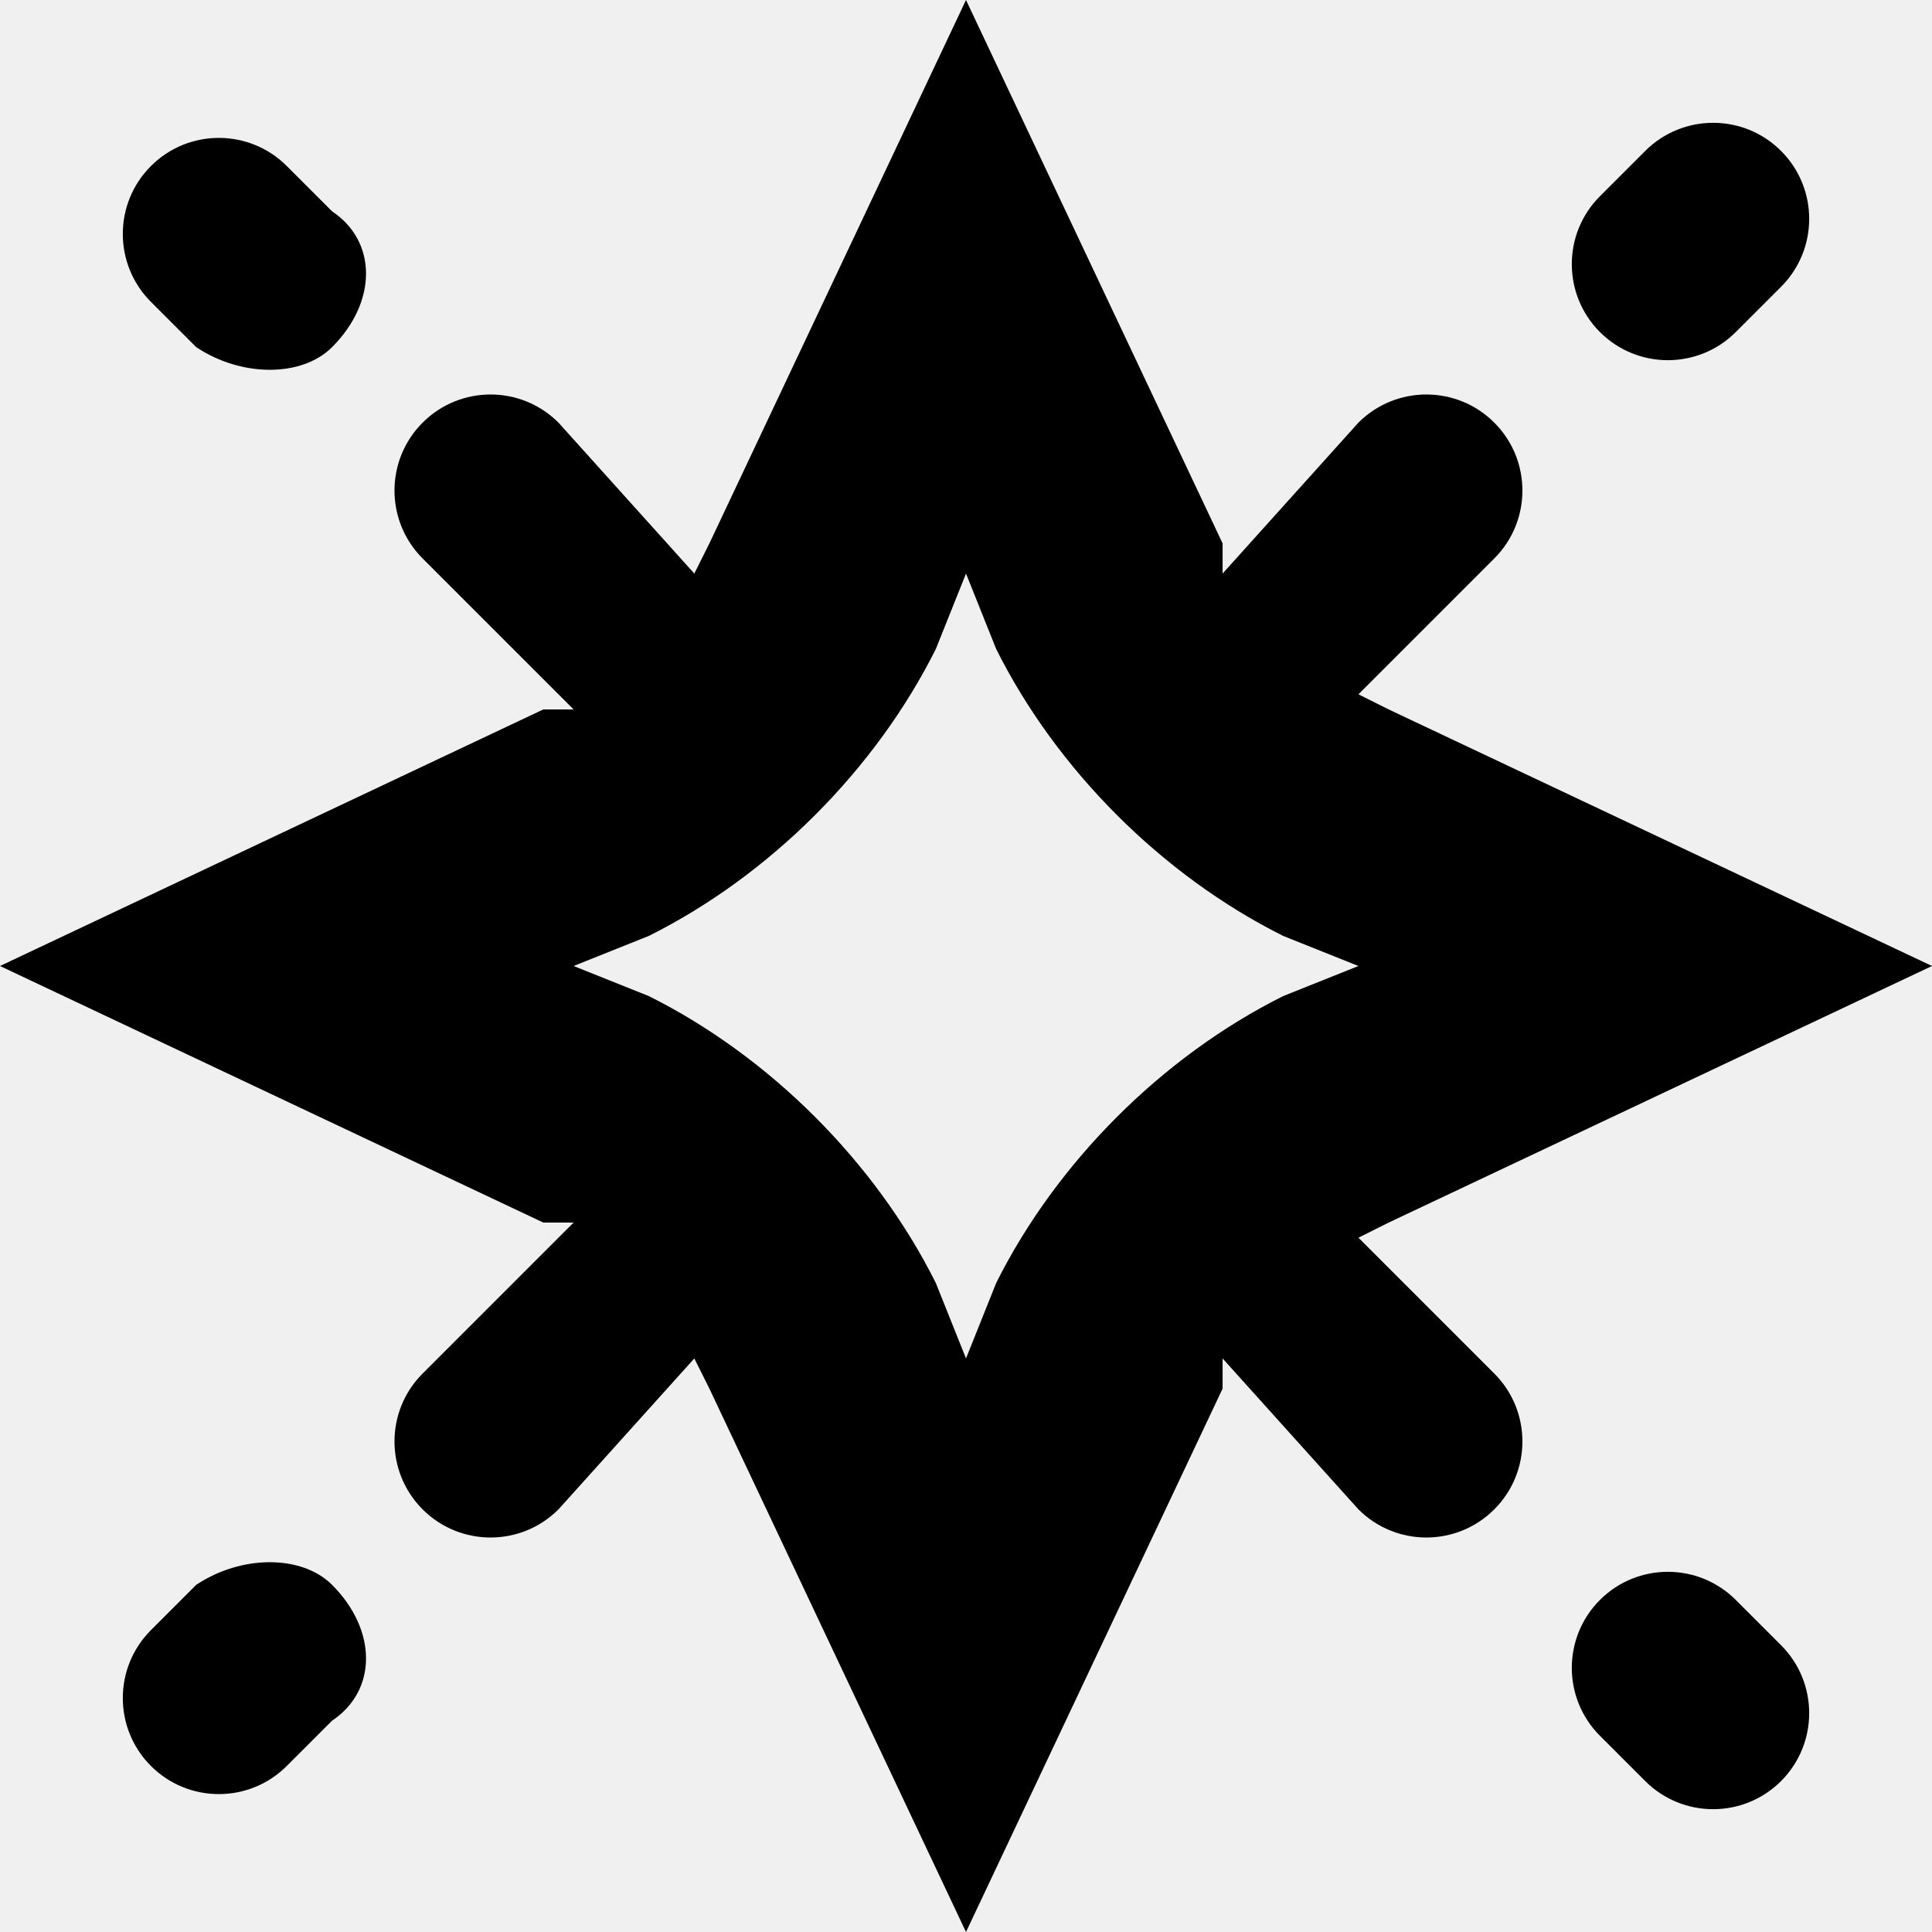
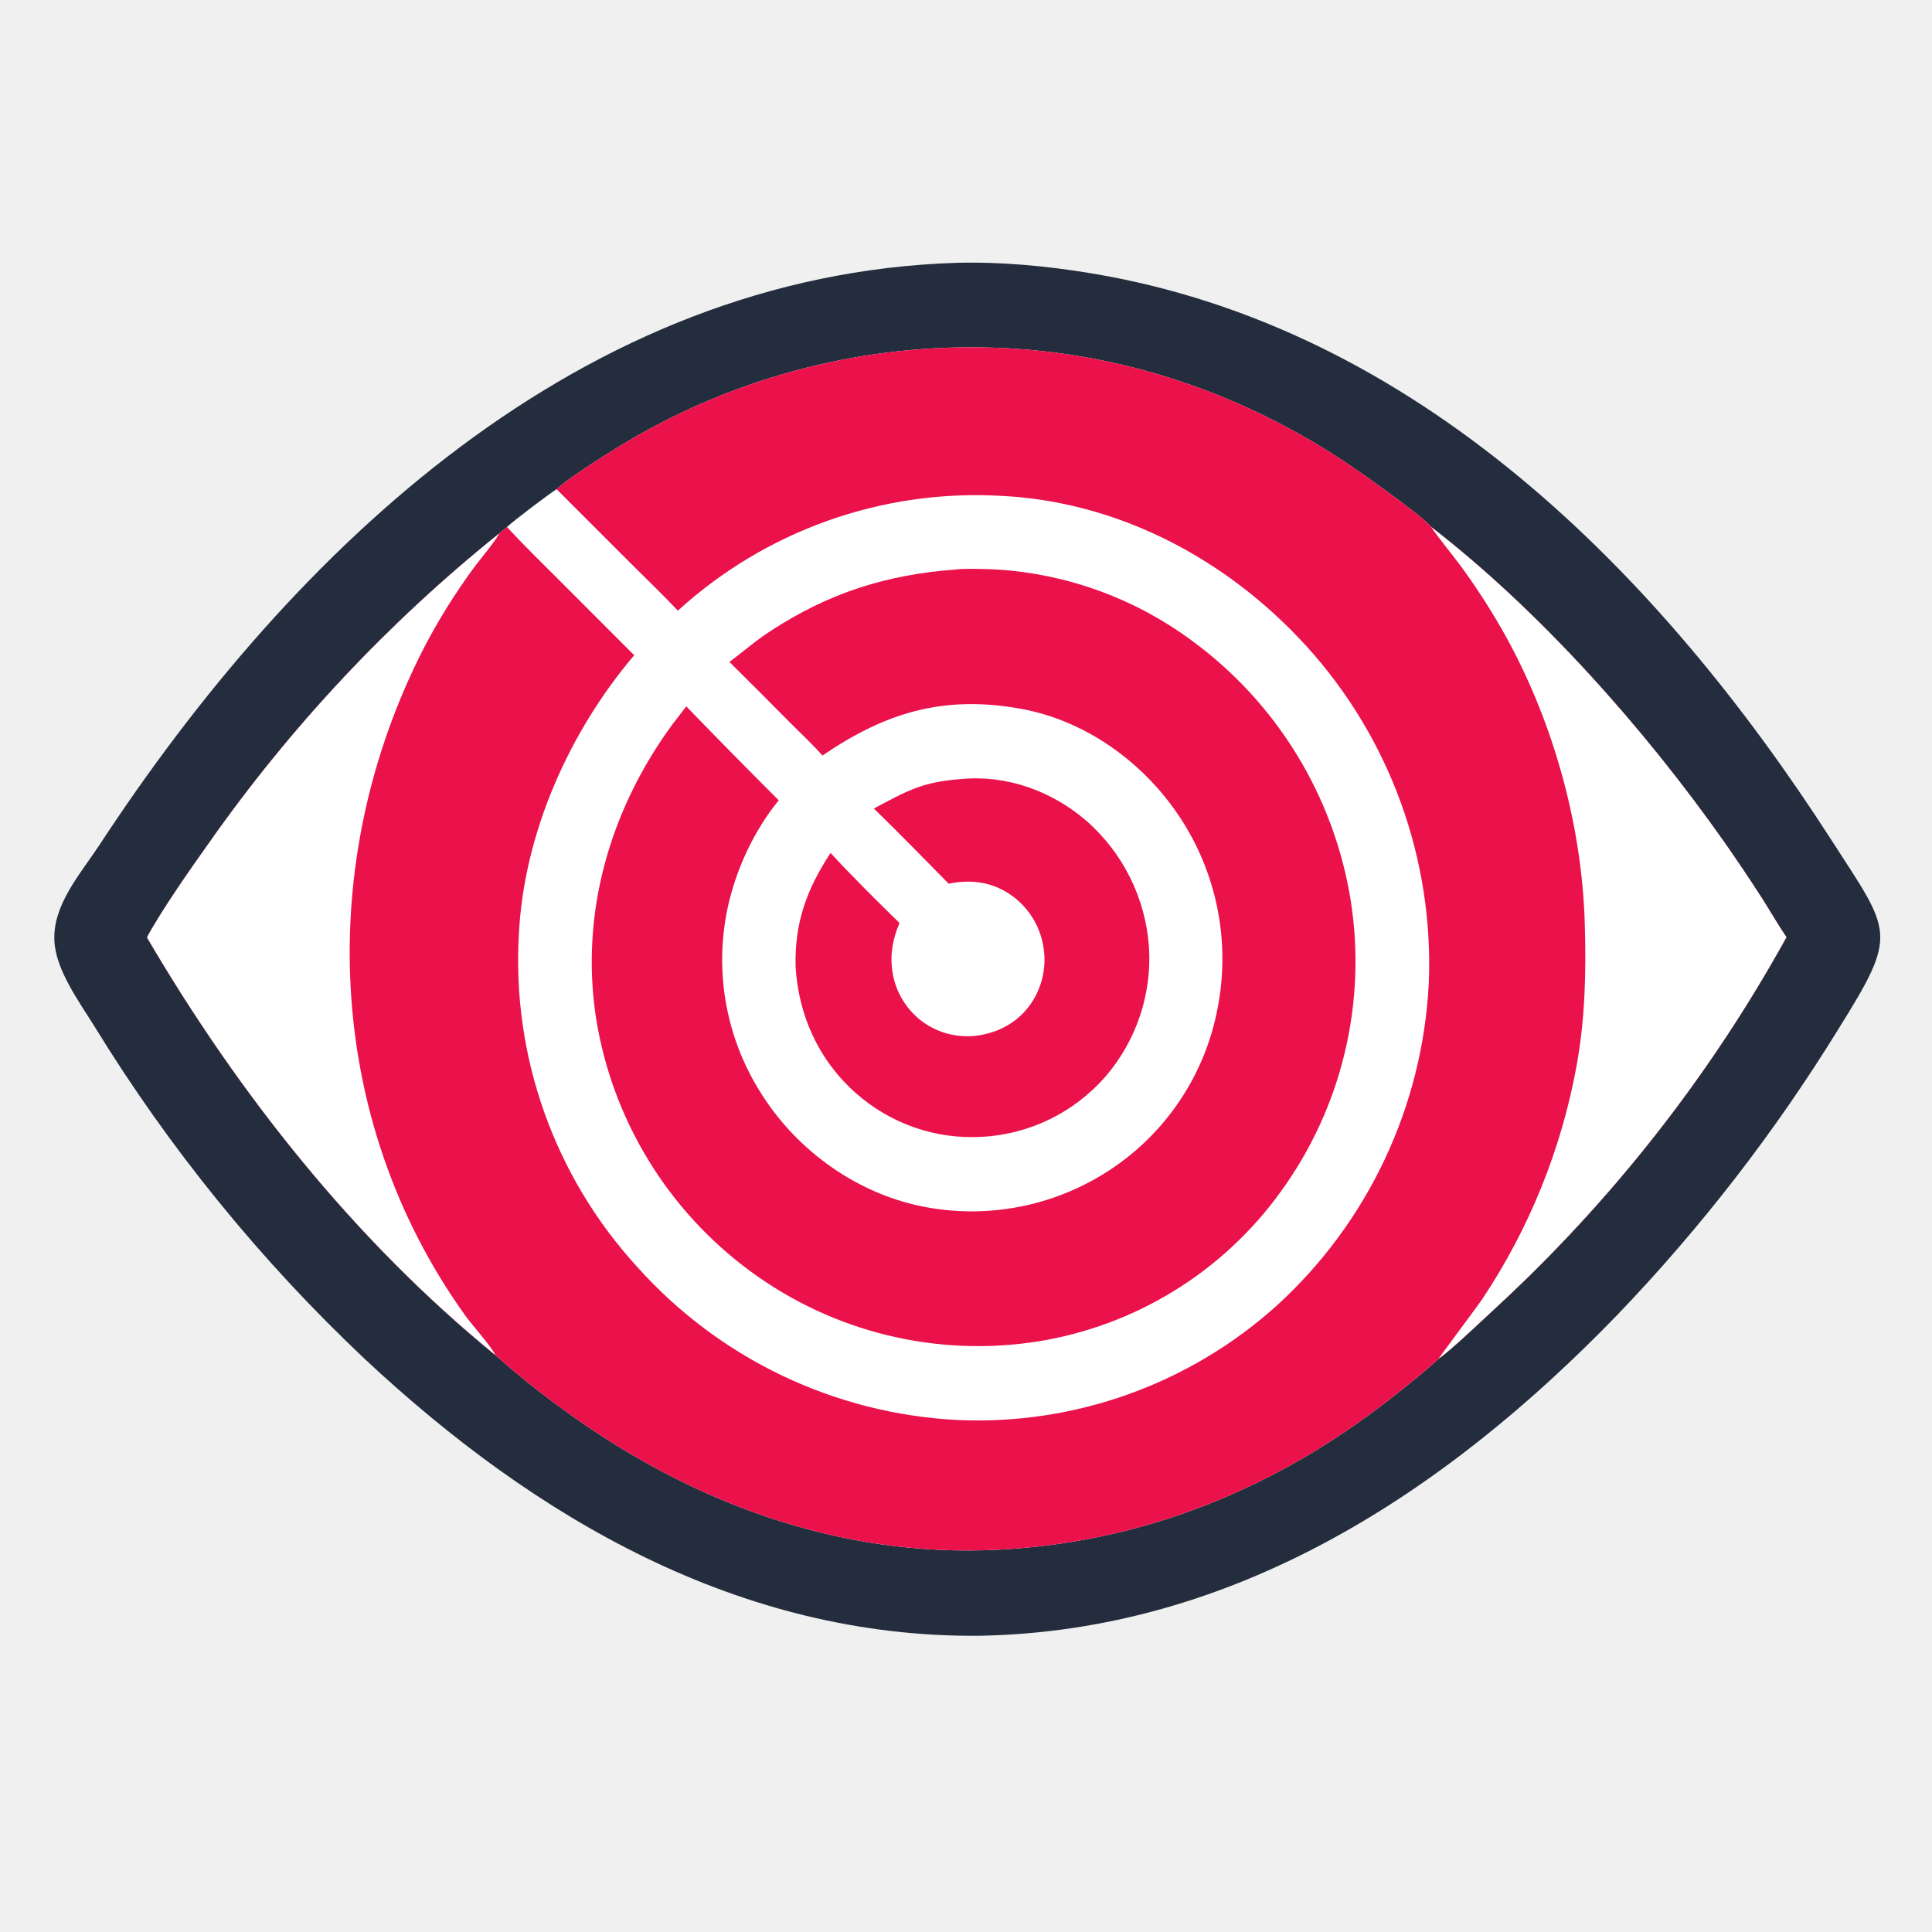
- <svg xmlns="http://www.w3.org/2000/svg" viewBox="0 0 128 128">
-   <path fill-rule="evenodd" d="M81 36 64 0 47 36l-1 2-9-10a6 6 0 0 0-9 9l10 10h-2L0 64l36 17h2L28 91a6 6 0 1 0 9 9l9-10 1 2 17 36 17-36v-2l9 10a6 6 0 1 0 9-9l-9-9 2-1 36-17-36-17-2-1 9-9a6 6 0 1 0-9-9l-9 10v-2Zm-17 2-2 5c-4 8-11 15-19 19l-5 2 5 2c8 4 15 11 19 19l2 5 2-5c4-8 11-15 19-19l5-2-5-2c-8-4-15-11-19-19l-2-5Z" clip-rule="evenodd" />
-   <path d="M118 19a6 6 0 0 0-9-9l-3 3a6 6 0 1 0 9 9l3-3Zm-96 4c-2 2-6 2-9 0l-3-3a6 6 0 1 1 9-9l3 3c3 2 3 6 0 9Zm0 82c-2-2-6-2-9 0l-3 3a6 6 0 1 0 9 9l3-3c3-2 3-6 0-9Zm96 4a6 6 0 0 1-9 9l-3-3a6 6 0 1 1 9-9l3 3Z" />
-   <style>path{fill:#000}@media (prefers-color-scheme:dark){path{fill:#fff}}</style>
+ <svg xmlns="http://www.w3.org/2000/svg" width="100%" height="100%" viewBox="0 0 783 783" version="1.1" xml:space="preserve" style="fill-rule:evenodd;clip-rule:evenodd;stroke-linejoin:round;stroke-miterlimit:2;">
+   <g transform="matrix(1.53007,0,0,1.53007,0,0)">
+     <path d="M253.384,69.613C265.207,69.31 277.326,70.458 288.903,72.37C375.228,86.627 439.573,151.756 485.064,222.453C501.036,247.275 502.952,246.917 486.918,272.624C470.154,299.843 450.54,325.199 428.407,348.266C382.754,395.471 326.818,432.135 259.282,433.276C195.971,433.816 141.738,402.153 96.635,359.977C68.959,333.871 44.86,304.216 24.968,271.784C20.941,265.286 14.843,257.032 14.412,249.314C13.874,239.691 21.303,231.497 26.39,223.737C78.073,144.898 154.116,72.751 253.384,69.613Z" style="fill:rgb(36,45,61);fill-rule:nonzero;" />
+   </g>
+   <g transform="matrix(1.53007,0,0,1.53007,0,0)">
+     <path d="M147.433,129.58C150.196,126.912 159.957,120.715 163.451,118.585C192.563,100.627 226.22,91.407 260.421,92.021C296.852,92.637 331.553,104.738 361.172,125.749C364.106,127.83 377.427,137.246 379.05,139.569C407.91,161.813 435.786,193.323 456.631,222.936C460.136,227.939 463.541,233.013 466.843,238.153C468.897,241.393 471.05,245.119 473.171,248.249C452.966,284.848 427.004,317.959 396.283,346.313C392.948,349.379 384.473,357.498 381.076,359.874C377.286,363.374 372.833,366.901 368.774,370.098C338.373,394.043 303.412,408.448 264.596,410.473C222.095,412.691 182.354,397.817 148.387,372.752C142.433,368.434 136.701,363.817 131.214,358.919C93.893,328.485 63.184,289.674 38.941,248.304C42.505,241.562 50.701,229.812 55.266,223.426C76.912,192.589 102.8,164.96 132.165,141.356C132.316,141.174 134.007,139.821 134.304,139.578C135.891,138.03 145.713,130.612 147.433,129.58Z" style="fill:white;fill-rule:nonzero;" />
+   </g>
+   <g transform="matrix(1.53007,0,0,1.53007,0,0)">
+     <path d="M147.433,129.58C150.196,126.912 159.957,120.715 163.451,118.585C192.563,100.627 226.22,91.407 260.421,92.021C296.852,92.637 331.553,104.738 361.172,125.749C364.106,127.83 377.427,137.246 379.05,139.569C407.91,161.813 435.786,193.323 456.631,222.936C460.136,227.939 463.541,233.013 466.843,238.153C468.897,241.393 471.05,245.119 473.171,248.249C452.966,284.848 427.004,317.959 396.283,346.313C392.948,349.379 384.473,357.498 381.076,359.874C377.286,363.374 372.833,366.901 368.774,370.098C338.373,394.043 303.412,408.448 264.596,410.473C222.095,412.691 182.354,397.817 148.387,372.752C142.433,368.434 136.701,363.817 131.214,358.919C93.893,328.485 63.184,289.674 38.941,248.304C42.505,241.562 50.701,229.812 55.266,223.426C76.912,192.589 102.8,164.96 132.165,141.356C132.316,141.174 134.007,139.821 134.304,139.578C138.385,144.104 143.676,149.216 147.994,153.546L167.985,173.556C150.775,193.836 138.835,220.548 137.448,247.269C135.514,279.744 146.83,311.615 168.81,335.598C190.594,359.956 221.236,374.559 253.876,376.14C284.822,377.462 315.054,366.608 338.093,345.904C362.275,323.901 376.779,293.23 378.443,260.577C379.838,227.652 368.184,195.506 346.013,171.124C325.03,148.101 296.235,132.77 264.836,131.322C233.48,129.623 202.755,140.587 179.557,161.752C175.775,157.726 171.213,153.359 167.274,149.413L147.433,129.58Z" style="fill:rgb(235,17,75);fill-rule:nonzero;" />
+   </g>
+   <g transform="matrix(1.53007,0,0,1.53007,0,0)">
+     <path d="M132.165,141.356C131.905,142.474 126.746,148.696 125.686,150.148C120.642,156.969 116.145,164.178 112.239,171.708C83.31,228.156 85.912,296.387 123.198,348.401C125.213,351.213 129.963,356.384 131.214,358.919C93.893,328.485 63.184,289.674 38.941,248.304C42.505,241.562 50.701,229.812 55.266,223.426C76.912,192.589 102.8,164.96 132.165,141.356Z" style="fill:white;fill-rule:nonzero;" />
+   </g>
+   <g transform="matrix(1.53007,0,0,1.53007,0,0)">
+     <path d="M379.05,139.569C407.91,161.813 435.786,193.323 456.631,222.936C460.136,227.939 463.541,233.013 466.843,238.153C468.897,241.393 471.05,245.119 473.171,248.249C452.966,284.848 427.004,317.959 396.283,346.313C392.948,349.379 384.473,357.498 381.076,359.874C381.16,359.588 391.595,345.644 392.557,344.191C405.028,325.509 413.546,304.474 417.587,282.378C419.89,269.627 420.153,257.353 419.764,244.415C418.96,217.673 410.993,189.69 397.679,166.465C394.382,160.721 390.764,155.166 386.843,149.828C384.335,146.446 381.415,142.981 379.05,139.569Z" style="fill:white;fill-rule:nonzero;" />
+   </g>
+   <g transform="matrix(1.53007,0,0,1.53007,0,0)">
+     <path d="M253.162,150.856C255.368,150.513 262.134,150.721 264.47,150.877C282.866,152.097 300.531,158.545 315.387,169.461C338.099,185.973 353.34,210.812 357.774,238.539C362.059,265.725 355.366,293.5 339.167,315.749C323.858,336.923 300.767,351.151 274.97,355.304C248.11,359.555 220.667,352.867 198.773,336.736C176.887,320.656 162.204,296.611 157.898,269.796C153.588,241.901 161.539,214.469 178.102,191.886L181.779,187.099C189.869,195.468 198.034,203.764 206.274,211.985C199.667,220.042 194.885,230.425 192.708,240.593C189.06,257.86 192.49,275.869 202.231,290.587C211.619,305.023 226.883,315.898 243.792,319.455C261.133,323.075 279.201,319.628 293.991,309.879C308.846,300.109 319.118,284.745 322.469,267.284C326.02,249.487 322.314,231.01 312.175,215.958C302.498,201.596 287.304,190.747 270.178,187.699C249.794,184.071 234.459,188.786 217.835,200.133C215.943,197.86 211.622,193.772 209.367,191.504C204.009,186.085 198.623,180.694 193.209,175.331C197.008,172.507 199.998,169.81 204.099,167.132C219.581,157.018 234.911,152.179 253.162,150.856Z" style="fill:rgb(235,17,75);fill-rule:nonzero;" />
+   </g>
+   <g transform="matrix(1.53007,0,0,1.53007,0,0)">
+     <path d="M254.577,206.354C266.596,205.18 278.606,209.531 287.672,217.342C297.473,225.885 303.472,237.977 304.345,250.949C305.101,263.416 300.965,275.685 292.817,285.15C284.534,294.662 272.756,300.422 260.161,301.118C247.873,301.851 235.8,297.657 226.611,289.466C216.858,280.808 211.533,269.034 210.734,256.101C210.436,244.433 213.672,235.554 219.998,225.917C225.264,231.692 232.633,238.987 238.259,244.481C236.433,248.752 235.697,252.841 236.395,257.492C237.222,262.789 240.123,267.54 244.457,270.697C248.781,273.808 254.163,275.076 259.421,274.223C264.985,273.296 269.784,270.567 273.039,265.891C276.165,261.337 277.335,255.72 276.286,250.296C275.282,244.815 272.108,239.97 267.484,236.86C262.481,233.512 257.065,232.911 251.276,234.066C244.753,227.467 238.13,220.604 231.46,214.165C240.142,209.549 244.202,207.105 254.577,206.354Z" style="fill:rgb(235,17,75);fill-rule:nonzero;" />
+   </g>
</svg>
